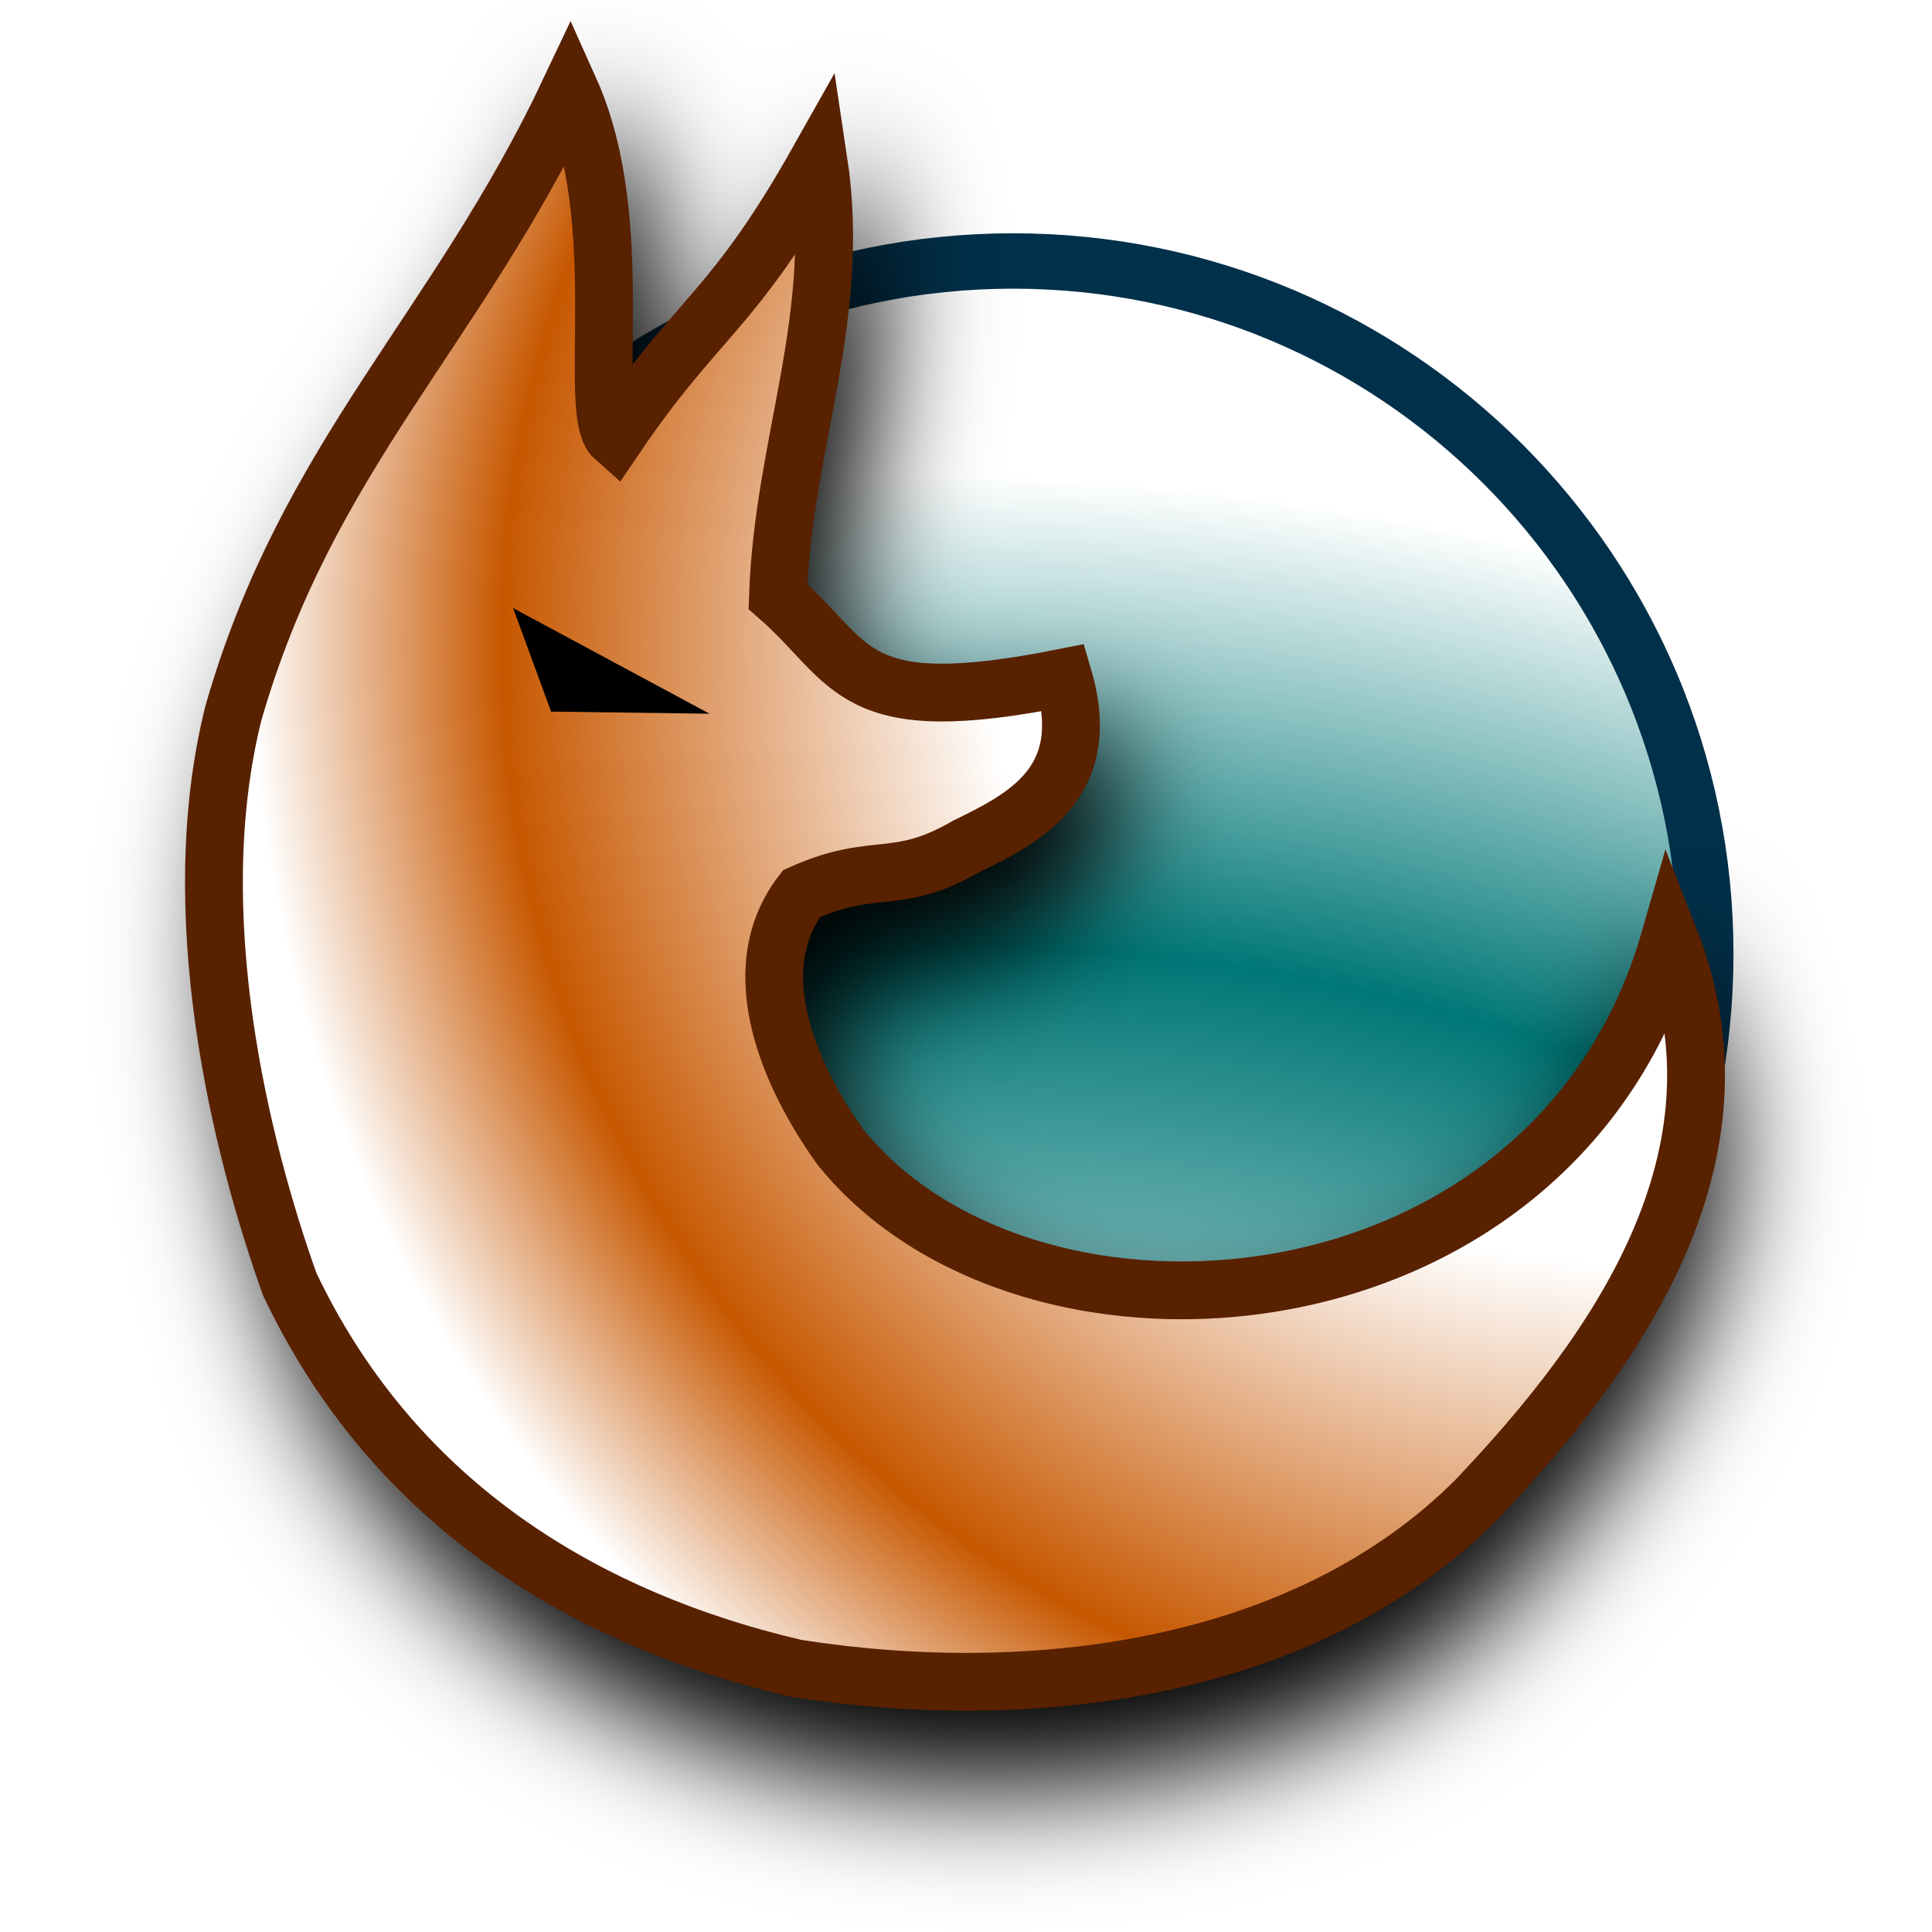
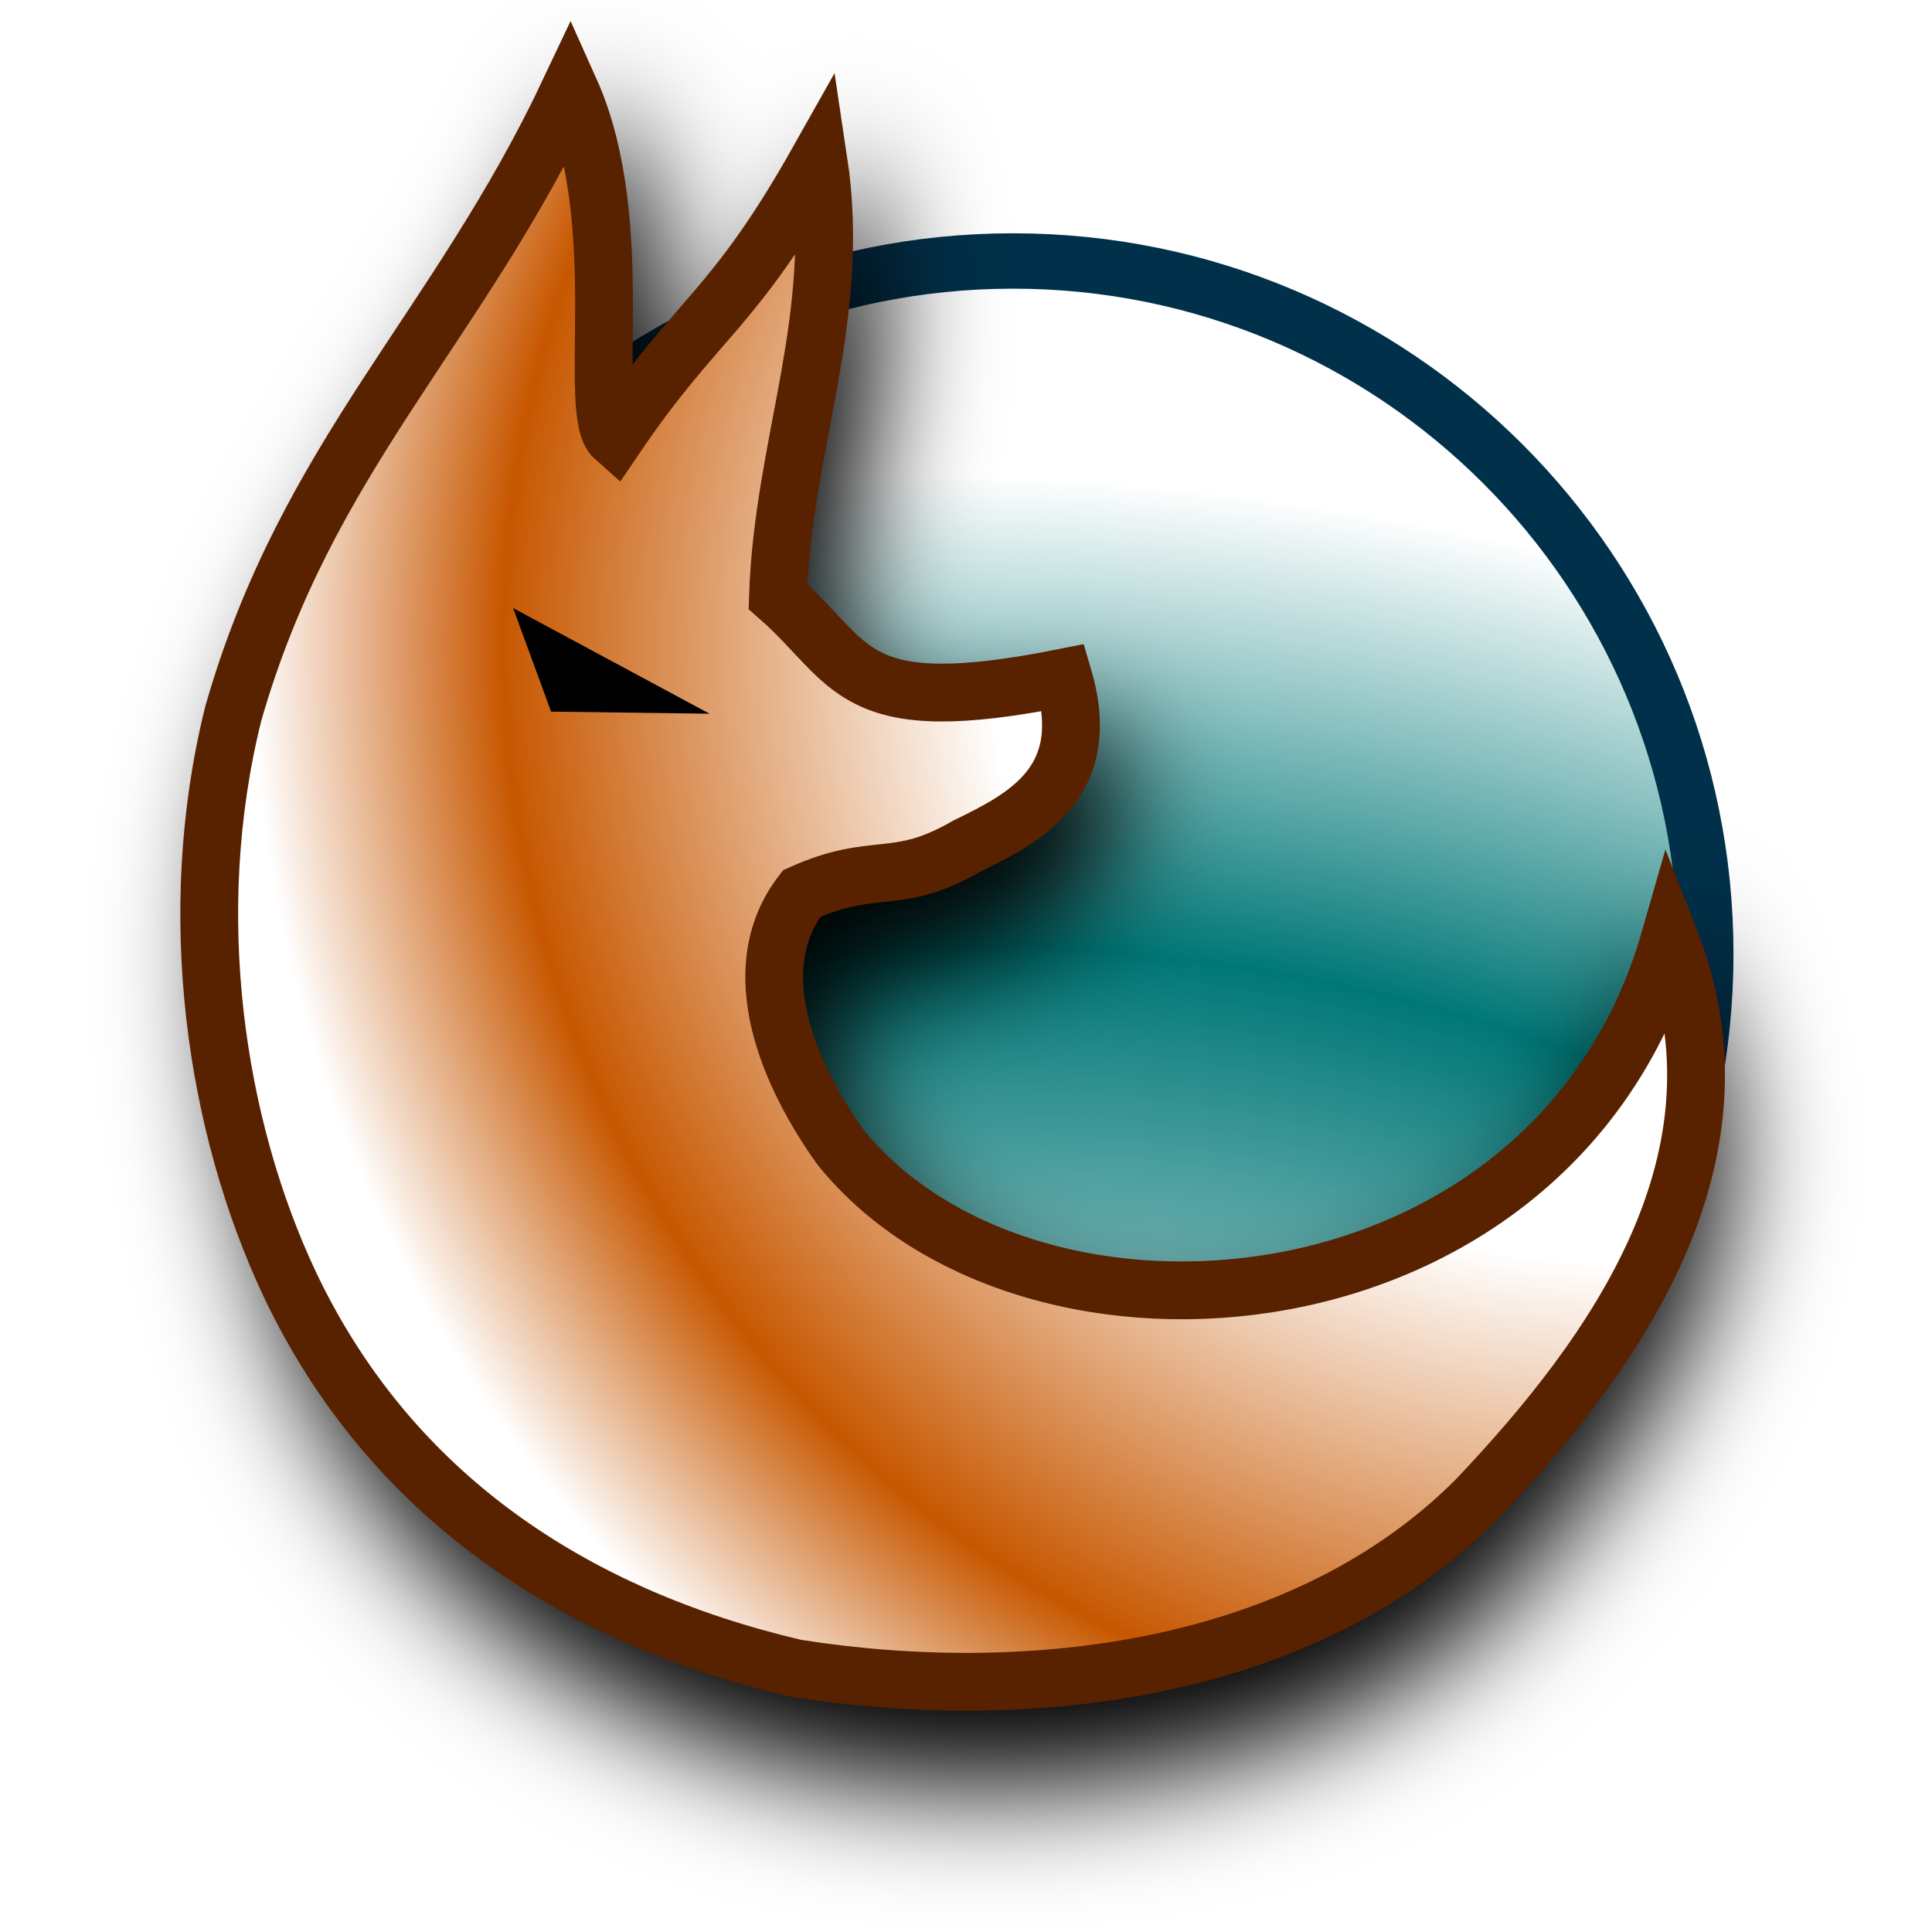
<svg xmlns="http://www.w3.org/2000/svg" xmlns:xlink="http://www.w3.org/1999/xlink" width="12mm" height="12mm" viewBox="0 0 12 12" version="1.1" id="svg1">
  <defs id="defs1">
    <linearGradient id="linearGradient4">
      <stop style="stop-color:#ffffff;stop-opacity:1;" offset="0.457" id="stop5" />
      <stop style="stop-color:#c75700;stop-opacity:1;" offset="0.816" id="stop7" />
      <stop style="stop-color:#ffffff;stop-opacity:1;" offset="1" id="stop6" />
    </linearGradient>
    <linearGradient id="linearGradient2">
      <stop style="stop-color:#ffffff;stop-opacity:1;" offset="0.085" id="stop2" />
      <stop style="stop-color:#007777;stop-opacity:1;" offset="0.567" id="stop4" />
      <stop style="stop-color:#ffffff;stop-opacity:1;" offset="0.88" id="stop3" />
    </linearGradient>
    <radialGradient xlink:href="#linearGradient2" id="radialGradient4" cx="7" cy="12" fx="7" fy="12" r="4.5" gradientUnits="userSpaceOnUse" gradientTransform="matrix(2.948404,0.3947423,-0.2732052,2.040615,-10.58979,-16.06781)" />
    <radialGradient xlink:href="#linearGradient4" id="radialGradient6" cx="5.109" cy="5.673" fx="5.109" fy="5.673" r="5.125" gradientTransform="matrix(-1.644704,7.7144606e-8,0,1.637337,18.40238,-5.288975)" gradientUnits="userSpaceOnUse" />
    <filter style="color-interpolation-filters:sRGB" id="filter9" x="-0.117" y="-0.134" width="1.234" height="1.243">
      <feGaussianBlur stdDeviation="0.408" id="feGaussianBlur9" />
    </filter>
  </defs>
  <g id="layer1">
    <circle style="fill:url(#radialGradient4);fill-opacity:1;stroke:#01304a;stroke-width:0.344;stroke-opacity:1" id="path2" cx="6.292" cy="5.924" r="4.303" />
    <path id="path9" style="fill:#000000;fill-opacity:1;stroke:#000000;stroke-width:0.391;stroke-opacity:1;filter:url(#filter9)" d="M 7.728,1.541 C 7.566,2.609 7.967,3.451 8.001,4.491 7.482,4.946 7.525,5.331 6.071,5.04 5.861,5.753 6.342,5.993 6.725,6.179 7.206,6.457 7.341,6.274 7.842,6.5 8.242,7.023 7.918,7.743 7.578,8.216 6.304,9.794 2.748,9.525 1.969,6.81 1.388,8.287 2.339,9.612 3.278,10.602 c 1.159,1.16 3.011,1.389 4.603,1.139 1.508,-0.353 2.747,-1.174 3.424,-2.6 0.332,-0.932 0.72,-2.501 0.381,-3.859 C 11.187,3.54 10.176,2.69 9.409,1.066 9.003,1.971 9.301,3.249 9.106,3.42 8.545,2.589 8.31,2.576 7.728,1.541 Z" transform="matrix(-0.8932623,0,0,0.9209591,12.1479,0.02177265)" />
-     <path id="path1" style="fill:url(#radialGradient6);fill-opacity:1;stroke:#582100;stroke-width:0.359;stroke-opacity:1" d="M 5.084,0.997 C 5.232,1.978 4.864,2.751 4.832,3.705 5.31,4.123 5.27,4.476 6.605,4.209 6.798,4.865 6.356,5.084 6.004,5.256 5.563,5.511 5.439,5.343 4.979,5.55 4.611,6.03 4.909,6.691 5.221,7.126 6.391,8.574 9.656,8.327 10.371,5.834 10.905,7.191 10.032,8.408 9.169,9.316 8.105,10.382 6.405,10.592 4.943,10.362 3.558,10.038 2.42,9.285 1.799,7.975 1.494,7.12 1.138,5.679 1.449,4.432 1.907,2.832 2.836,2.052 3.54,0.56 3.913,1.391 3.639,2.565 3.818,2.722 4.334,1.959 4.549,1.947 5.084,0.997 Z" />
+     <path id="path1" style="fill:url(#radialGradient6);fill-opacity:1;stroke:#582100;stroke-width:0.359;stroke-opacity:1" d="M 5.084,0.997 C 5.232,1.978 4.864,2.751 4.832,3.705 5.31,4.123 5.27,4.476 6.605,4.209 6.798,4.865 6.356,5.084 6.004,5.256 5.563,5.511 5.439,5.343 4.979,5.55 4.611,6.03 4.909,6.691 5.221,7.126 6.391,8.574 9.656,8.327 10.371,5.834 10.905,7.191 10.032,8.408 9.169,9.316 8.105,10.382 6.405,10.592 4.943,10.362 3.558,10.038 2.42,9.285 1.799,7.975 1.34,7 1.138,5.679 1.449,4.432 1.907,2.832 2.836,2.052 3.54,0.56 3.913,1.391 3.639,2.565 3.818,2.722 4.334,1.959 4.549,1.947 5.084,0.997 Z" />
    <path id="rect1" style="stroke-width:0.4" d="M 3.187,3.777 4.407,4.433 3.423,4.42 Z" />
  </g>
</svg>
